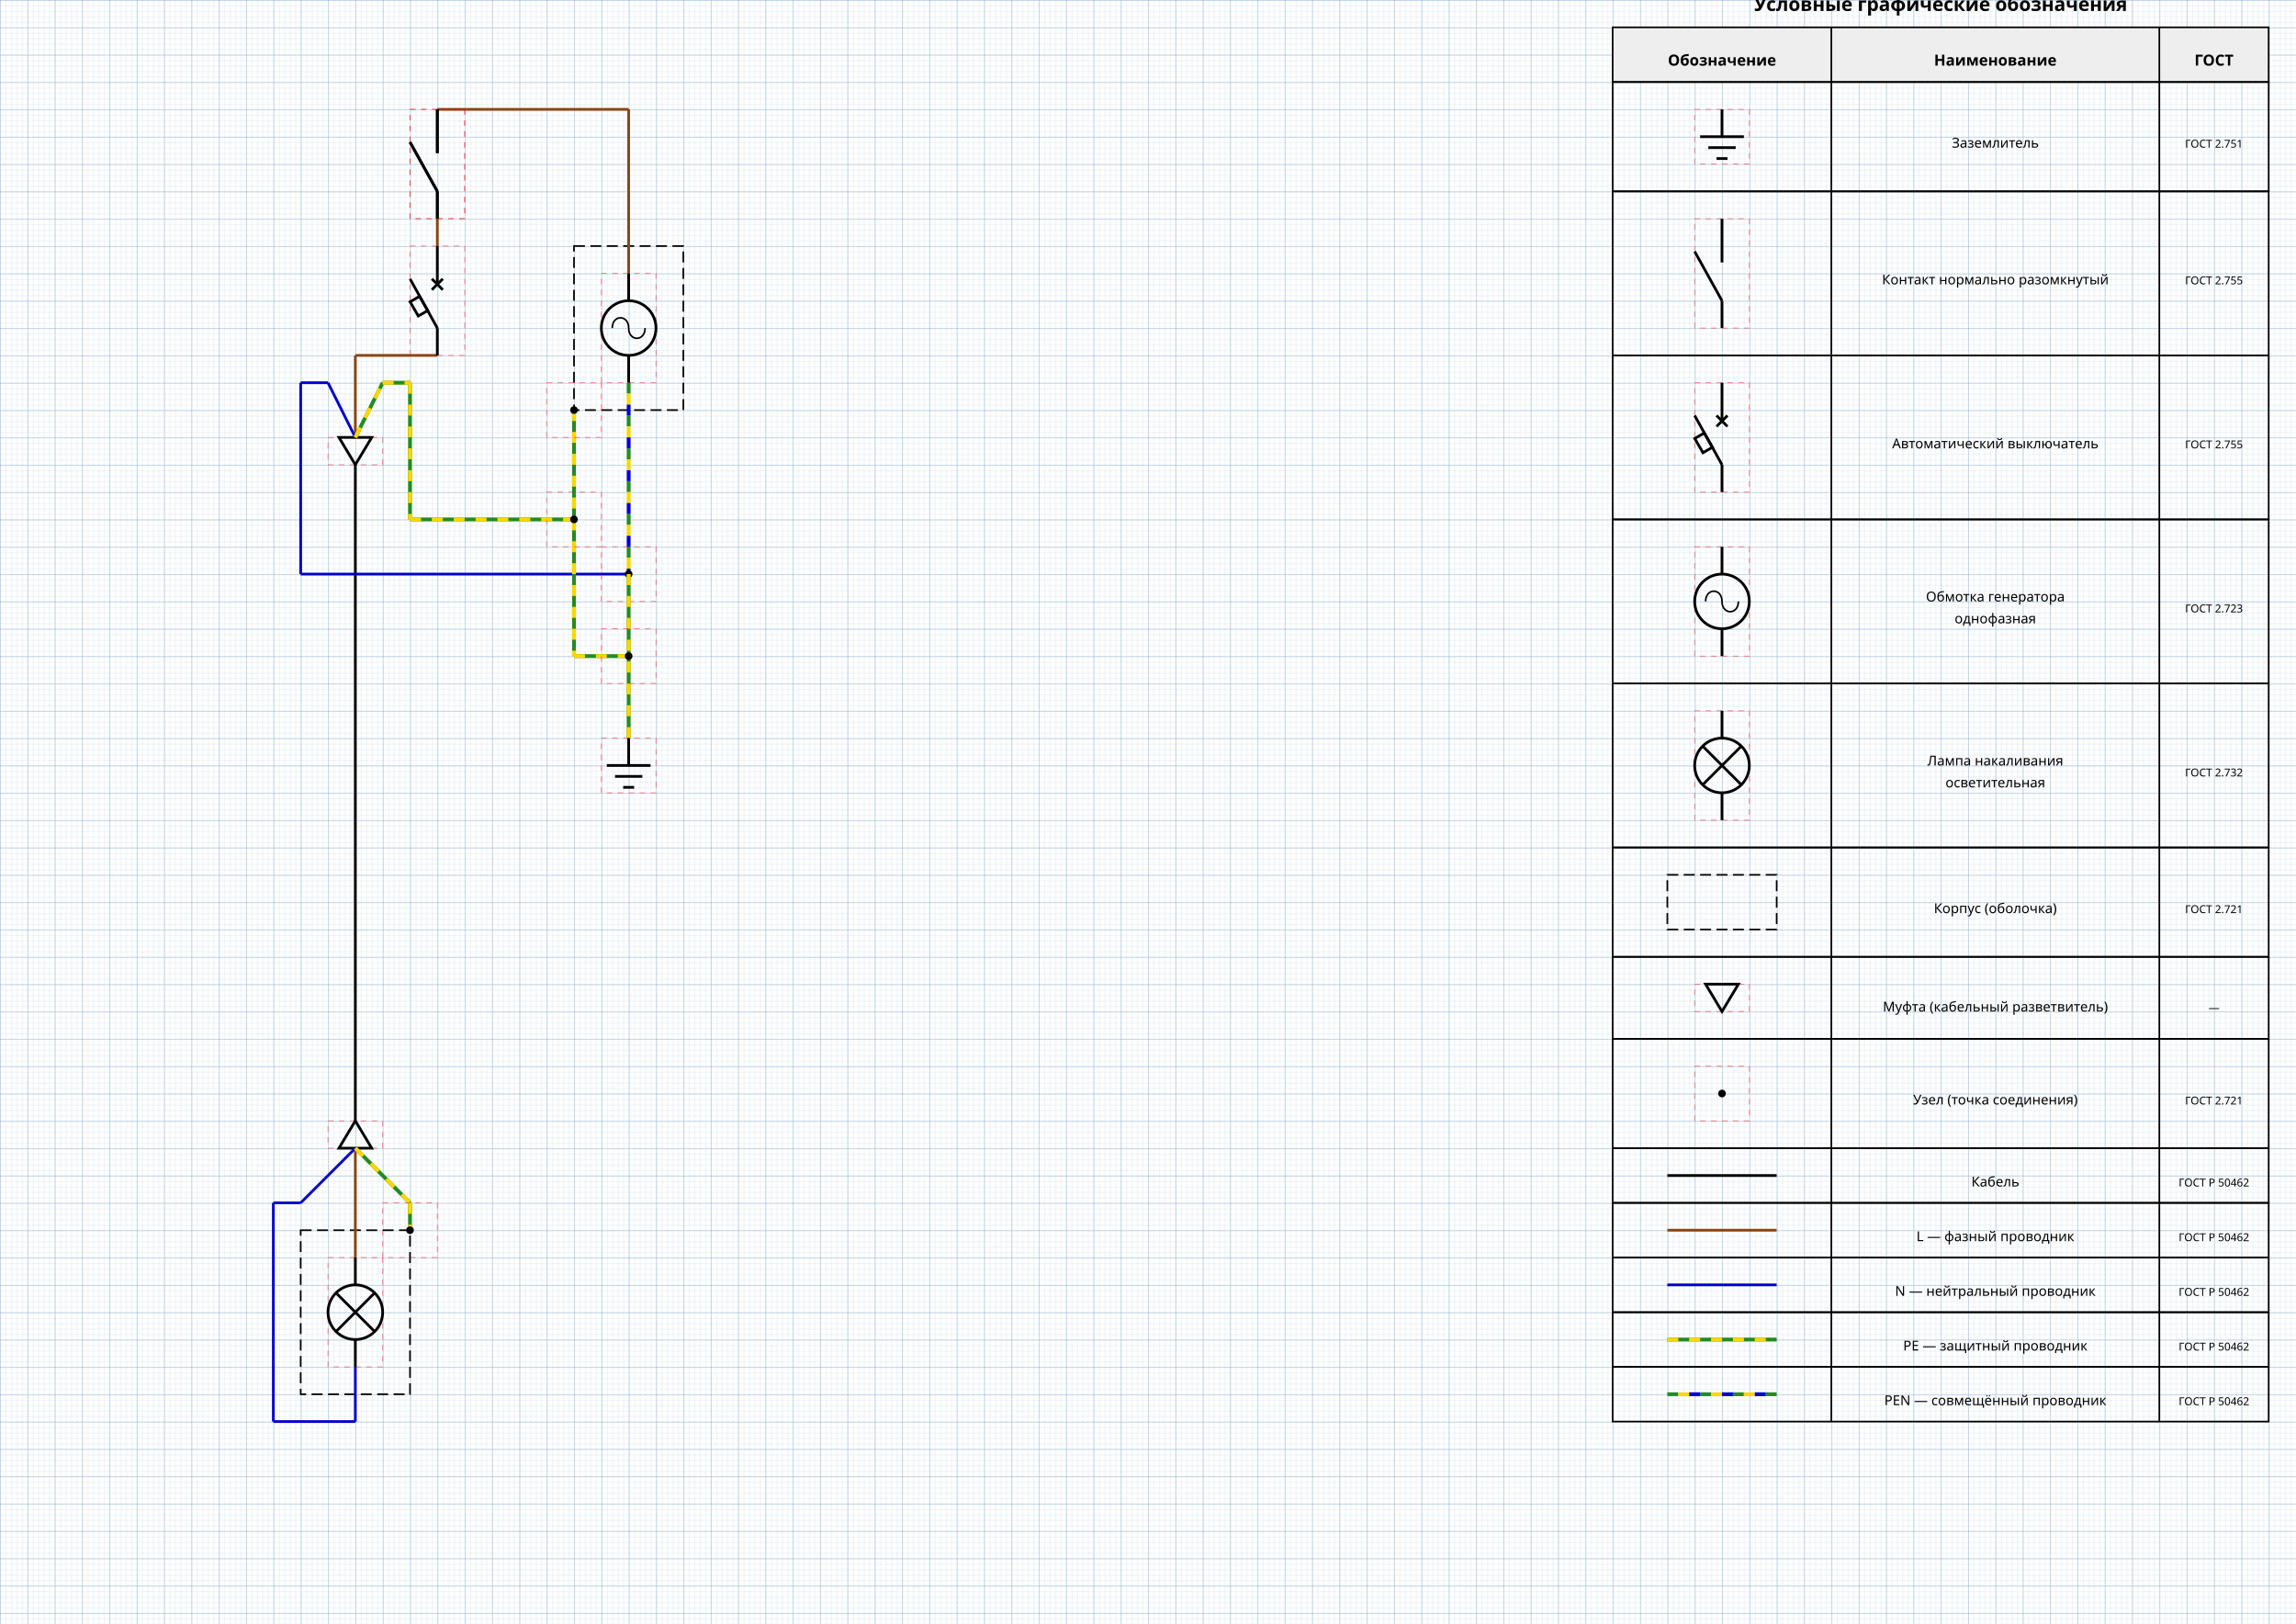
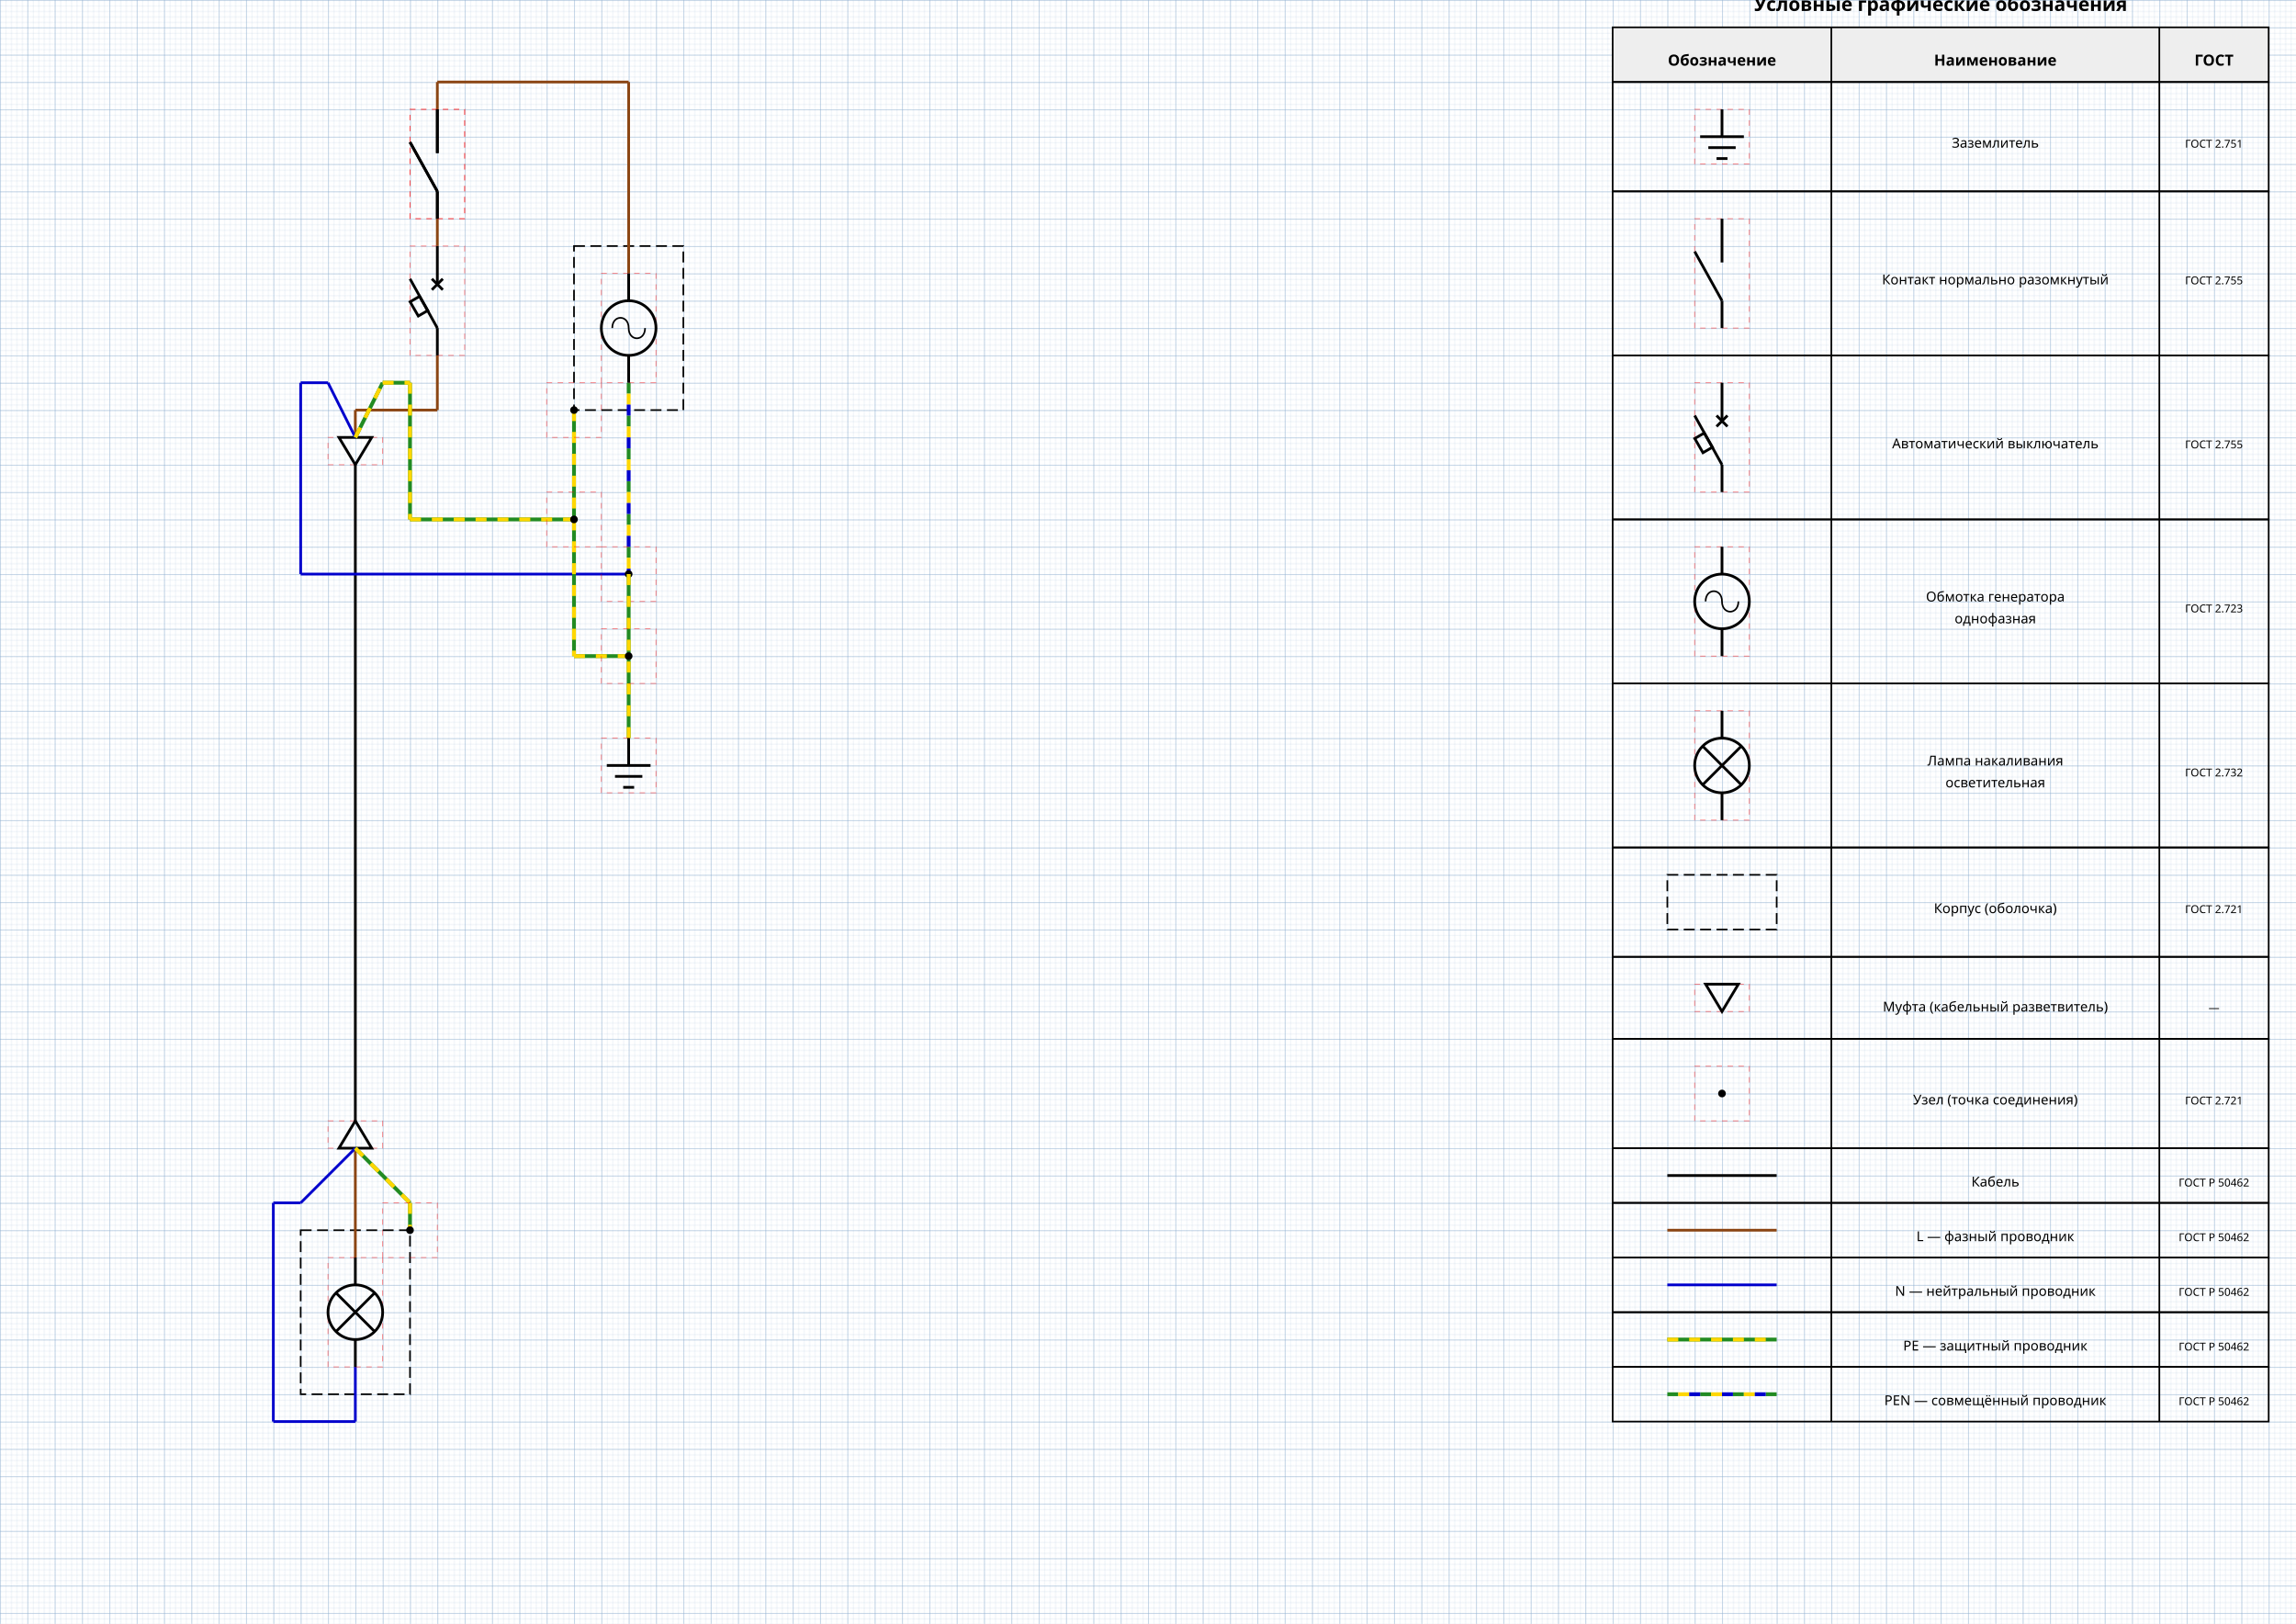
<svg xmlns="http://www.w3.org/2000/svg" width="420mm" height="297mm" viewBox="0 0 420 297">
  <rect width="420" height="297" fill="white" />
  <defs>
    <pattern id="mm1" width="1" height="1" patternUnits="userSpaceOnUse">
      <line x1="0" y1="0" x2="0" y2="1" stroke="#c8d8e8" stroke-width="0.1" />
      <line x1="0" y1="0" x2="1" y2="0" stroke="#c8d8e8" stroke-width="0.1" />
    </pattern>
    <pattern id="mm5" width="5" height="5" patternUnits="userSpaceOnUse">
      <rect width="5" height="5" fill="url(#mm1)" />
      <line x1="0" y1="0" x2="0" y2="5" stroke="#90b0d0" stroke-width="0.15" />
      <line x1="0" y1="0" x2="5" y2="0" stroke="#90b0d0" stroke-width="0.15" />
    </pattern>
    <symbol id="ugo-node" overflow="visible">
      <rect x="-5" y="-5" width="10" height="10" fill="none" stroke="red" stroke-width="0.15" stroke-dasharray="1,1" opacity="0.5" />
      <circle cx="0" cy="0" r="0.7" fill="black" stroke="none" />
    </symbol>
    <symbol id="ugo-ground" overflow="visible">
      <rect x="-5" y="0" width="10" height="10" fill="none" stroke="red" stroke-width="0.15" stroke-dasharray="1,1" opacity="0.5" />
      <g stroke="black" stroke-width="0.5">
        <line x1="0" y1="0" x2="0" y2="5" />
        <line x1="-4" y1="5" x2="4" y2="5" />
        <line x1="-2.5" y1="7" x2="2.5" y2="7" />
        <line x1="-1" y1="9" x2="1" y2="9" />
      </g>
    </symbol>
    <symbol id="ugo-contact" overflow="visible">
      <rect x="-5" y="0" width="10" height="20" fill="none" stroke="red" stroke-width="0.15" stroke-dasharray="1,1" opacity="0.5" />
      <g stroke="black" stroke-width="0.5" fill="none">
        <line x1="0" y1="0" x2="0" y2="8" />
        <line x1="0" y1="15" x2="-5" y2="6" />
        <line x1="0" y1="15" x2="0" y2="20" />
      </g>
    </symbol>
    <symbol id="ugo-breaker" overflow="visible">
      <rect x="-5" y="0" width="10" height="20" fill="none" stroke="red" stroke-width="0.15" stroke-dasharray="1,1" opacity="0.5" />
      <g stroke="black" stroke-width="0.5" fill="none">
        <line x1="0" y1="0" x2="0" y2="7" />
        <line x1="-1" y1="6" x2="1" y2="8" />
        <line x1="-1" y1="8" x2="1" y2="6" />
        <line x1="0" y1="15" x2="-5" y2="6" />
        <rect x="-2" y="-1.5" width="2" height="3" fill="none" stroke="black" stroke-width="0.5" transform="translate(-2.5, 10.5) rotate(-30)" />
        <line x1="0" y1="15" x2="0" y2="20" />
      </g>
    </symbol>
    <symbol id="ugo-generator" overflow="visible">
      <rect x="-5" y="0" width="10" height="20" fill="none" stroke="red" stroke-width="0.15" stroke-dasharray="1,1" opacity="0.5" />
      <g stroke="black" stroke-width="0.5" fill="none">
        <line x1="0" y1="0" x2="0" y2="5" />
        <circle cx="0" cy="10" r="5" />
        <path d="M-3,10 C-3,7.5 0,7.5 0,10 S3,12.5 3,10" stroke-width="0.3" />
        <line x1="0" y1="15" x2="0" y2="20" />
      </g>
    </symbol>
    <symbol id="ugo-lamp" overflow="visible">
      <rect x="-5" y="0" width="10" height="20" fill="none" stroke="red" stroke-width="0.15" stroke-dasharray="1,1" opacity="0.5" />
      <g stroke="black" stroke-width="0.5" fill="none">
        <line x1="0" y1="0" x2="0" y2="5" />
        <circle cx="0" cy="10" r="5" />
        <line x1="-3.5" y1="6.5" x2="3.5" y2="13.5" />
        <line x1="3.5" y1="6.5" x2="-3.5" y2="13.5" />
        <line x1="0" y1="15" x2="0" y2="20" />
      </g>
    </symbol>
    <symbol id="ugo-mufta" overflow="visible">
      <rect x="-5" y="0" width="10" height="5" fill="none" stroke="red" stroke-width="0.15" stroke-dasharray="1,1" opacity="0.5" />
      <polygon points="-3,0 3,0 0,5" stroke="black" stroke-width="0.5" fill="none" />
    </symbol>
  </defs>
  <rect width="420" height="297" fill="url(#mm5)" />
  <rect x="55" y="225" width="20" height="30" fill="none" stroke="black" stroke-width="0.3" stroke-dasharray="2,1" />
  <rect x="105" y="45" width="20" height="30" fill="none" stroke="black" stroke-width="0.3" stroke-dasharray="2,1" />
  <g stroke="#8B4513" stroke-width="0.5">
-     <line x1="80" y1="65" x2="65" y2="65" />
-     <line x1="65" y1="65" x2="65" y2="80" />
+     <line x1="80" y1="20" x2="80" y2="15" />
+     <line x1="80" y1="15" x2="115" y2="15" />
+     <line x1="115" y1="15" x2="115" y2="50" />
+     <line x1="80" y1="40" x2="80" y2="45" />
+     <line x1="80" y1="65" x2="80" y2="75" />
+     <line x1="80" y1="75" x2="65" y2="75" />
+     <line x1="65" y1="75" x2="65" y2="80" />
    <line x1="65" y1="210" x2="65" y2="230" />
-     <line x1="80" y1="40" x2="80" y2="45" />
-     <line x1="80" y1="20" x2="115" y2="20" />
-     <line x1="115" y1="20" x2="115" y2="50" />
  </g>
  <use href="#ugo-contact" x="80" y="20" />
  <use href="#ugo-breaker" x="80" y="45" />
  <use href="#ugo-mufta" x="65" y="80" />
  <line x1="65" y1="85" x2="65" y2="205" stroke="black" stroke-width="0.5" />
  <g transform="translate(65, 210) scale(1, -1)">
    <use href="#ugo-mufta" />
  </g>
  <g stroke="#0000CC" stroke-width="0.5">
    <line x1="55" y1="105" x2="115" y2="105" />
    <line x1="55" y1="105" x2="55" y2="70" />
    <line x1="55" y1="70" x2="60" y2="70" />
    <line x1="60" y1="70" x2="65" y2="80" />
    <line x1="65" y1="210" x2="55" y2="220" />
    <line x1="55" y1="220" x2="50" y2="220" />
    <line x1="50" y1="220" x2="50" y2="260" />
    <line x1="50" y1="260" x2="65" y2="260" />
    <line x1="65" y1="260" x2="65" y2="250" />
  </g>
  <g stroke-width="0.7">
    <line x1="115" y1="70" x2="115" y2="105" stroke="#228B22" stroke-dasharray="2,4" stroke-dashoffset="0" />
    <line x1="115" y1="70" x2="115" y2="105" stroke="#FFD700" stroke-dasharray="2,4" stroke-dashoffset="4" />
    <line x1="115" y1="70" x2="115" y2="105" stroke="#0000CC" stroke-dasharray="2,4" stroke-dashoffset="2" />
  </g>
  <use href="#ugo-node" x="115" y="105" />
  <g stroke-width="0.7">
    <line x1="115" y1="105" x2="115" y2="135" stroke="#228B22" />
    <line x1="115" y1="105" x2="115" y2="135" stroke="#FFD700" stroke-dasharray="2,2" />
  </g>
  <g stroke-width="0.7">
    <line x1="65" y1="80" x2="70" y2="70" stroke="#228B22" />
    <line x1="70" y1="70" x2="75" y2="70" stroke="#228B22" />
    <line x1="75" y1="70" x2="75" y2="95" stroke="#228B22" />
    <line x1="75" y1="95" x2="105" y2="95" stroke="#228B22" />
    <line x1="105" y1="75" x2="105" y2="120" stroke="#228B22" />
    <line x1="105" y1="120" x2="115" y2="120" stroke="#228B22" />
    <line x1="65" y1="210" x2="75" y2="220" stroke="#228B22" />
    <line x1="75" y1="220" x2="75" y2="225" stroke="#228B22" />
    <line x1="65" y1="80" x2="70" y2="70" stroke="#FFD700" stroke-dasharray="2,2" />
    <line x1="70" y1="70" x2="75" y2="70" stroke="#FFD700" stroke-dasharray="2,2" />
    <line x1="75" y1="70" x2="75" y2="95" stroke="#FFD700" stroke-dasharray="2,2" />
    <line x1="75" y1="95" x2="105" y2="95" stroke="#FFD700" stroke-dasharray="2,2" />
    <line x1="105" y1="75" x2="105" y2="120" stroke="#FFD700" stroke-dasharray="2,2" />
    <line x1="105" y1="120" x2="115" y2="120" stroke="#FFD700" stroke-dasharray="2,2" />
    <line x1="65" y1="210" x2="75" y2="220" stroke="#FFD700" stroke-dasharray="2,2" />
    <line x1="75" y1="220" x2="75" y2="225" stroke="#FFD700" stroke-dasharray="2,2" />
  </g>
  <use href="#ugo-node" x="75" y="225" />
  <use href="#ugo-node" x="105" y="95" />
  <use href="#ugo-node" x="105" y="75" />
  <use href="#ugo-node" x="115" y="120" />
  <use href="#ugo-generator" x="115" y="50" />
  <use href="#ugo-lamp" x="65" y="230" />
  <use href="#ugo-contact" x="80" y="20" />
  <use href="#ugo-ground" x="115" y="135" />
  <g transform="translate(295, 5)" stroke="black" stroke-width="0.3" font-family="sans-serif">
    <text x="60" y="-3" font-size="3.5" font-weight="bold" text-anchor="middle" stroke="none" fill="black">Условные графические обозначения</text>
    <rect x="0" y="0" width="120" height="10" fill="#eee" stroke="black" />
    <text x="20" y="7" font-size="2.8" text-anchor="middle" stroke="none" fill="black" font-weight="bold">Обозначение</text>
    <text x="70" y="7" font-size="2.8" text-anchor="middle" stroke="none" fill="black" font-weight="bold">Наименование</text>
    <text x="110" y="7" font-size="2.8" text-anchor="middle" stroke="none" fill="black" font-weight="bold">ГОСТ</text>
    <line x1="40" y1="0" x2="40" y2="10" />
    <line x1="100" y1="0" x2="100" y2="10" />
    <rect x="0" y="10" width="120" height="20" fill="none" stroke="black" />
    <line x1="40" y1="10" x2="40" y2="30" />
    <line x1="100" y1="10" x2="100" y2="30" />
    <use href="#ugo-ground" x="20" y="15" />
    <text x="70" y="22" font-size="2.5" text-anchor="middle" stroke="none" fill="black">Заземлитель</text>
    <text x="110" y="22" font-size="2" text-anchor="middle" stroke="none" fill="black">ГОСТ 2.751</text>
    <rect x="0" y="30" width="120" height="30" fill="none" stroke="black" />
    <line x1="40" y1="30" x2="40" y2="60" />
    <line x1="100" y1="30" x2="100" y2="60" />
    <use href="#ugo-contact" x="20" y="35" />
    <text x="70" y="47" font-size="2.5" text-anchor="middle" stroke="none" fill="black">Контакт нормально разомкнутый</text>
    <text x="110" y="47" font-size="2" text-anchor="middle" stroke="none" fill="black">ГОСТ 2.755</text>
    <rect x="0" y="60" width="120" height="30" fill="none" stroke="black" />
    <line x1="40" y1="60" x2="40" y2="90" />
    <line x1="100" y1="60" x2="100" y2="90" />
    <use href="#ugo-breaker" x="20" y="65" />
    <text x="70" y="77" font-size="2.5" text-anchor="middle" stroke="none" fill="black">Автоматический выключатель</text>
    <text x="110" y="77" font-size="2" text-anchor="middle" stroke="none" fill="black">ГОСТ 2.755</text>
    <rect x="0" y="90" width="120" height="30" fill="none" stroke="black" />
    <line x1="40" y1="90" x2="40" y2="120" />
    <line x1="100" y1="90" x2="100" y2="120" />
    <use href="#ugo-generator" x="20" y="95" />
    <text x="70" y="105" font-size="2.5" text-anchor="middle" stroke="none" fill="black">Обмотка генератора</text>
    <text x="70" y="109" font-size="2.5" text-anchor="middle" stroke="none" fill="black">однофазная</text>
    <text x="110" y="107" font-size="2" text-anchor="middle" stroke="none" fill="black">ГОСТ 2.723</text>
    <rect x="0" y="120" width="120" height="30" fill="none" stroke="black" />
    <line x1="40" y1="120" x2="40" y2="150" />
    <line x1="100" y1="120" x2="100" y2="150" />
    <use href="#ugo-lamp" x="20" y="125" />
    <text x="70" y="135" font-size="2.5" text-anchor="middle" stroke="none" fill="black">Лампа накаливания</text>
    <text x="70" y="139" font-size="2.5" text-anchor="middle" stroke="none" fill="black">осветительная</text>
    <text x="110" y="137" font-size="2" text-anchor="middle" stroke="none" fill="black">ГОСТ 2.732</text>
    <rect x="0" y="150" width="120" height="20" fill="none" stroke="black" />
    <line x1="40" y1="150" x2="40" y2="170" />
    <line x1="100" y1="150" x2="100" y2="170" />
    <rect x="10" y="155" width="20" height="10" fill="none" stroke="black" stroke-dasharray="2,1" />
    <text x="70" y="162" font-size="2.5" text-anchor="middle" stroke="none" fill="black">Корпус (оболочка)</text>
    <text x="110" y="162" font-size="2" text-anchor="middle" stroke="none" fill="black">ГОСТ 2.721</text>
    <rect x="0" y="170" width="120" height="15" fill="none" stroke="black" />
    <line x1="40" y1="170" x2="40" y2="185" />
    <line x1="100" y1="170" x2="100" y2="185" />
    <use href="#ugo-mufta" x="20" y="175" />
    <text x="70" y="180" font-size="2.5" text-anchor="middle" stroke="none" fill="black">Муфта (кабельный разветвитель)</text>
    <text x="110" y="180" font-size="2" text-anchor="middle" stroke="none" fill="black">—</text>
    <rect x="0" y="185" width="120" height="20" fill="none" stroke="black" />
    <line x1="40" y1="185" x2="40" y2="205" />
    <line x1="100" y1="185" x2="100" y2="205" />
    <use href="#ugo-node" x="20" y="195" />
    <text x="70" y="197" font-size="2.5" text-anchor="middle" stroke="none" fill="black">Узел (точка соединения)</text>
    <text x="110" y="197" font-size="2" text-anchor="middle" stroke="none" fill="black">ГОСТ 2.721</text>
    <rect x="0" y="205" width="120" height="10" fill="none" stroke="black" />
    <line x1="40" y1="205" x2="40" y2="215" />
    <line x1="100" y1="205" x2="100" y2="215" />
    <line x1="10" y1="210" x2="30" y2="210" stroke="black" stroke-width="0.5" />
    <text x="70" y="212" font-size="2.5" text-anchor="middle" stroke="none" fill="black">Кабель</text>
    <text x="110" y="212" font-size="2" text-anchor="middle" stroke="none" fill="black">ГОСТ Р 50462</text>
    <rect x="0" y="215" width="120" height="10" fill="none" stroke="black" />
    <line x1="40" y1="215" x2="40" y2="225" />
    <line x1="100" y1="215" x2="100" y2="225" />
    <line x1="10" y1="220" x2="30" y2="220" stroke="#8B4513" stroke-width="0.5" />
    <text x="70" y="222" font-size="2.5" text-anchor="middle" stroke="none" fill="black">L — фазный проводник</text>
    <text x="110" y="222" font-size="2" text-anchor="middle" stroke="none" fill="black">ГОСТ Р 50462</text>
    <rect x="0" y="225" width="120" height="10" fill="none" stroke="black" />
    <line x1="40" y1="225" x2="40" y2="235" />
    <line x1="100" y1="225" x2="100" y2="235" />
    <line x1="10" y1="230" x2="30" y2="230" stroke="#0000CC" stroke-width="0.5" />
    <text x="70" y="232" font-size="2.5" text-anchor="middle" stroke="none" fill="black">N — нейтральный проводник</text>
    <text x="110" y="232" font-size="2" text-anchor="middle" stroke="none" fill="black">ГОСТ Р 50462</text>
    <rect x="0" y="235" width="120" height="10" fill="none" stroke="black" />
    <line x1="40" y1="235" x2="40" y2="245" />
    <line x1="100" y1="235" x2="100" y2="245" />
    <line x1="10" y1="240" x2="30" y2="240" stroke="#228B22" stroke-width="0.7" />
    <line x1="10" y1="240" x2="30" y2="240" stroke="#FFD700" stroke-width="0.7" stroke-dasharray="2,2" />
    <text x="70" y="242" font-size="2.5" text-anchor="middle" stroke="none" fill="black">PE — защитный проводник</text>
    <text x="110" y="242" font-size="2" text-anchor="middle" stroke="none" fill="black">ГОСТ Р 50462</text>
    <rect x="0" y="245" width="120" height="10" fill="none" stroke="black" />
    <line x1="40" y1="245" x2="40" y2="255" />
    <line x1="100" y1="245" x2="100" y2="255" />
    <line x1="10" y1="250" x2="30" y2="250" stroke="#228B22" stroke-width="0.7" stroke-dasharray="2,4" stroke-dashoffset="0" />
    <line x1="10" y1="250" x2="30" y2="250" stroke="#FFD700" stroke-width="0.7" stroke-dasharray="2,4" stroke-dashoffset="4" />
    <line x1="10" y1="250" x2="30" y2="250" stroke="#0000CC" stroke-width="0.7" stroke-dasharray="2,4" stroke-dashoffset="2" />
    <text x="70" y="252" font-size="2.5" text-anchor="middle" stroke="none" fill="black">PEN — совмещённый проводник</text>
    <text x="110" y="252" font-size="2" text-anchor="middle" stroke="none" fill="black">ГОСТ Р 50462</text>
  </g>
</svg>
